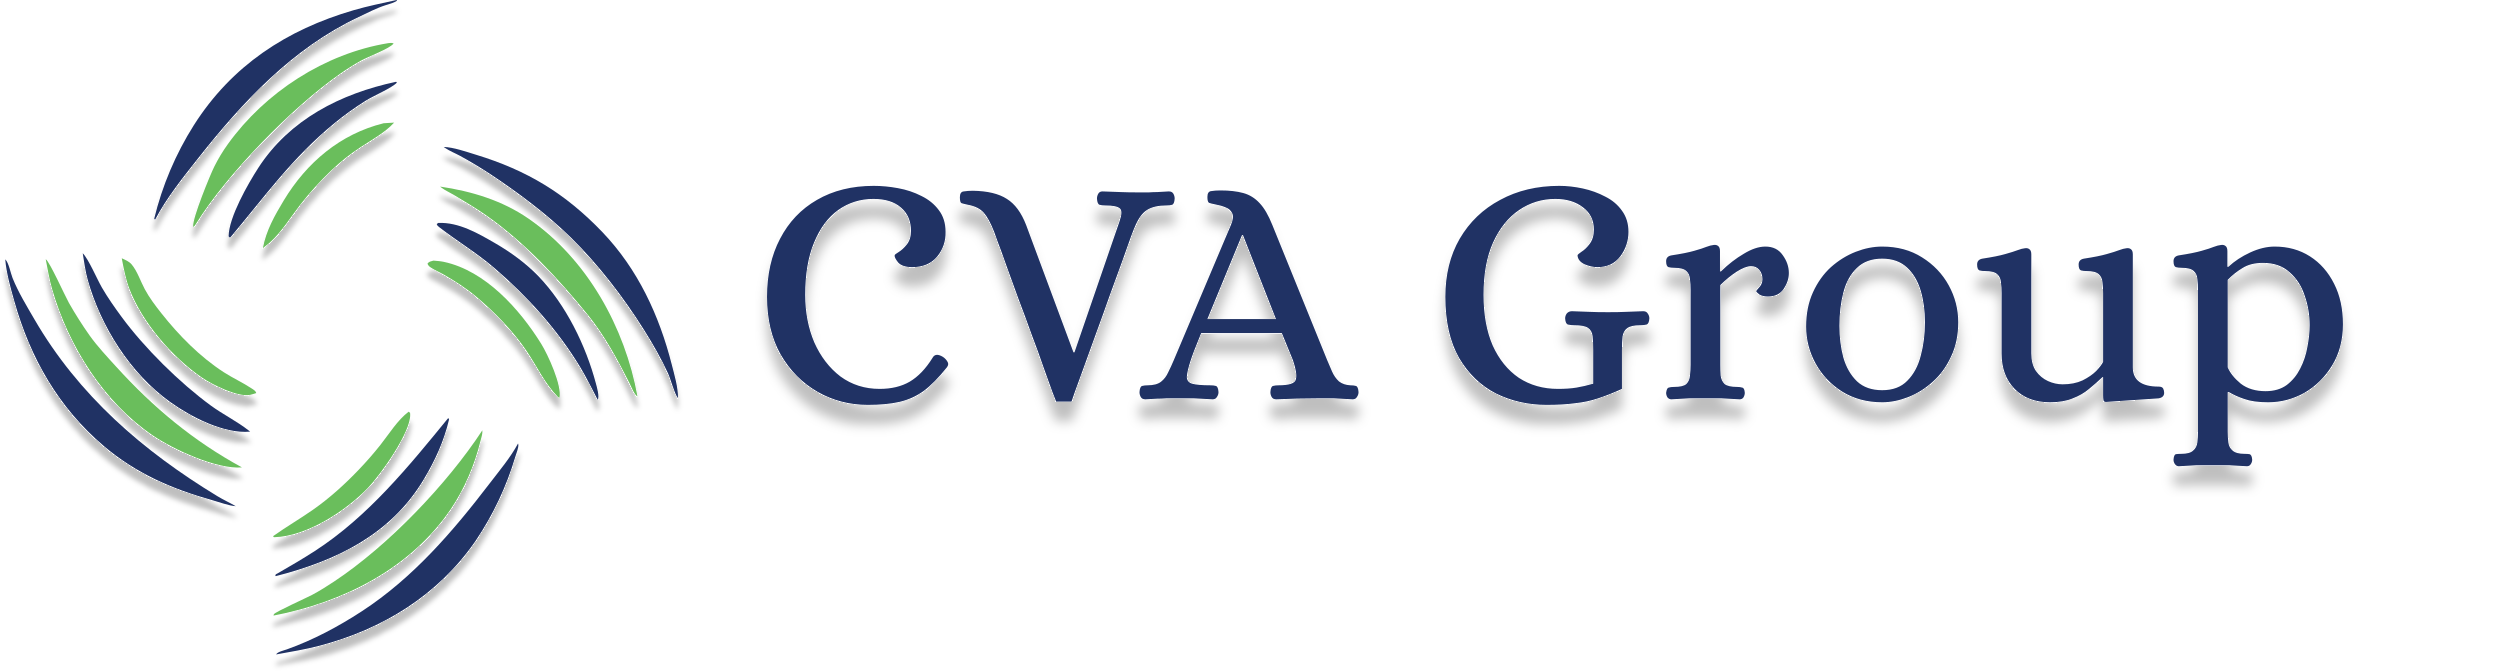
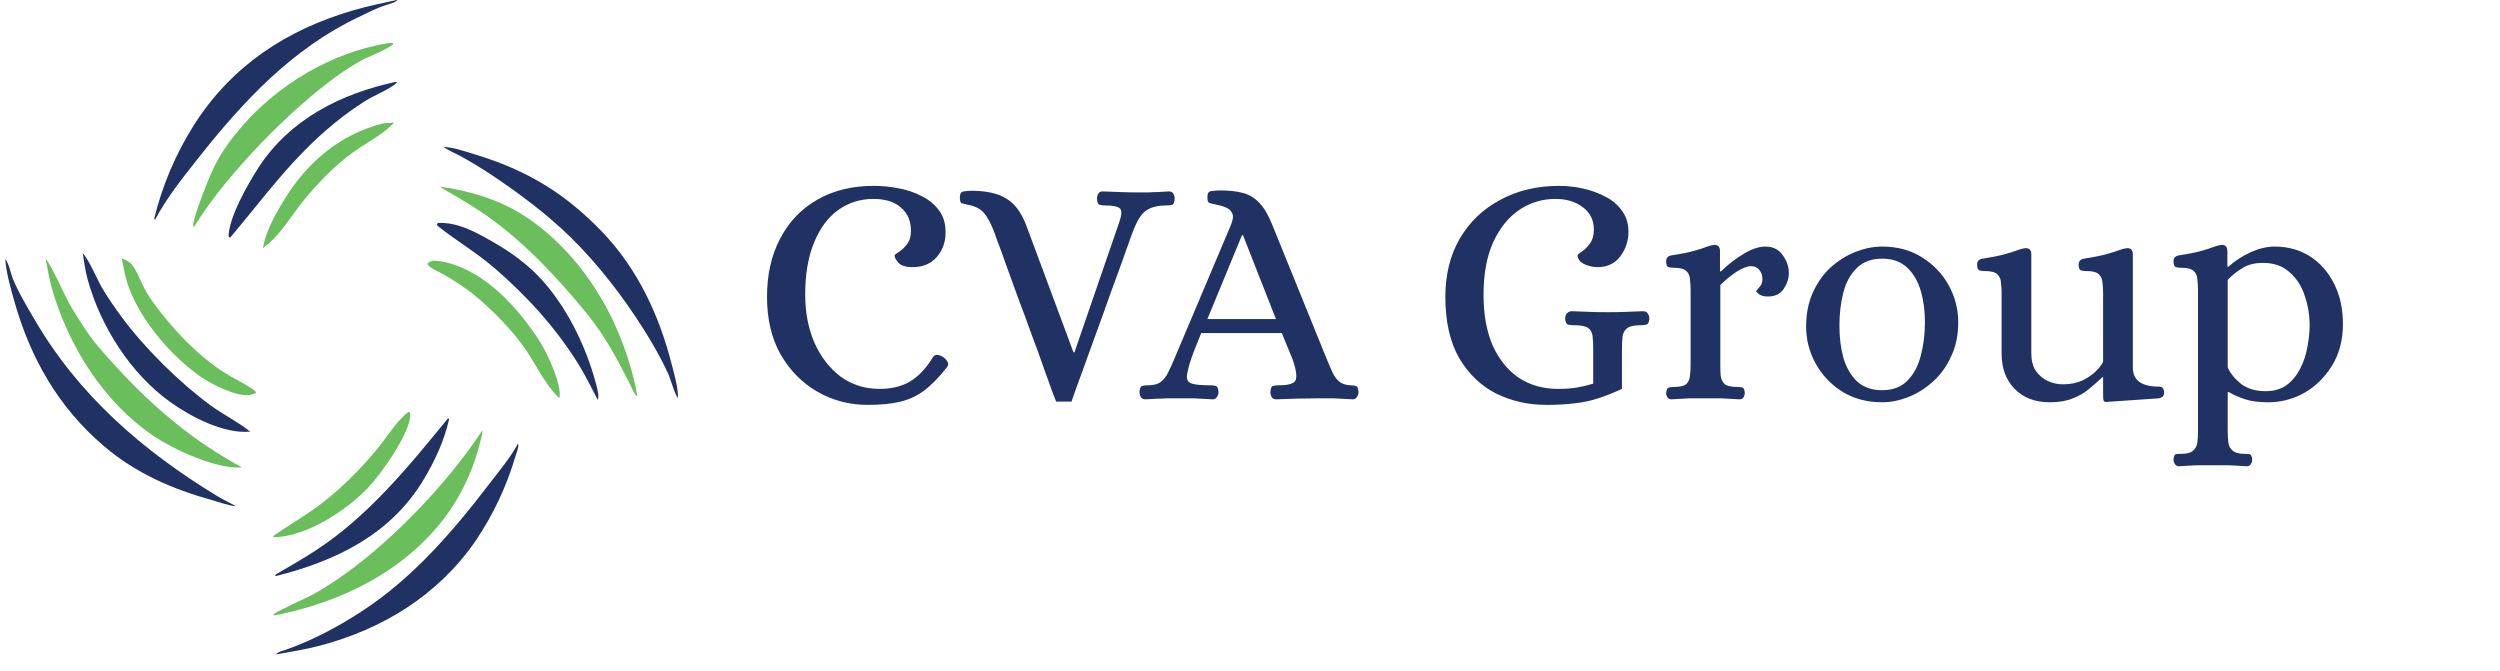
<svg xmlns="http://www.w3.org/2000/svg" width="955" height="256" viewBox="0 0 955 256" fill="none">
-   <g filter="url(#filter0_d_252_28)">
+   <g>
    <path d="M331.529 154.667C324.547 154.667 318.146 153.005 312.327 149.679C306.508 146.354 301.812 141.616 298.237 135.465C294.746 129.314 293 121.957 293 113.395C293 104.916 294.662 97.518 297.988 91.2C301.313 84.799 306.009 79.853 312.078 76.362C318.229 72.787 325.461 71 333.774 71C336.766 71 339.842 71.29 343.001 71.873C346.243 72.455 349.235 73.453 351.978 74.865C354.722 76.196 356.925 77.983 358.587 80.227C360.333 82.472 361.206 85.256 361.206 88.581C361.289 92.156 360.208 95.315 357.964 98.058C355.719 100.717 352.561 102.048 348.487 102.048C345.993 102.048 344.207 101.465 343.125 100.302C342.128 99.055 341.67 98.141 341.754 97.559C341.754 97.31 342.253 96.894 343.25 96.312C344.331 95.648 345.37 94.691 346.367 93.444C347.449 92.114 347.988 90.368 347.988 88.207C347.988 84.466 346.742 81.515 344.248 79.354C341.754 77.11 338.221 75.988 333.649 75.988C328.661 75.988 324.173 77.4 320.182 80.227C316.276 83.054 313.2 87.21 310.955 92.696C308.711 98.099 307.589 104.75 307.589 112.647C307.589 119.296 308.752 125.365 311.08 130.851C313.49 136.254 316.816 140.577 321.055 143.819C325.378 146.977 330.366 148.557 336.018 148.557C340.507 148.557 344.331 147.643 347.49 145.814C350.732 143.903 353.641 140.868 356.218 136.712C356.966 135.299 358.297 135.174 360.208 136.338C360.956 136.836 361.539 137.46 361.954 138.208C362.369 138.873 362.287 139.58 361.704 140.328C358.546 144.318 355.553 147.351 352.727 149.43C349.9 151.425 346.825 152.797 343.5 153.545C340.174 154.293 336.184 154.667 331.529 154.667ZM403.458 153.42C403.458 153.42 403 152.257 402.086 149.929C401.255 147.519 400.132 144.401 398.72 140.577C397.389 136.671 395.852 132.431 394.106 127.859C392.444 123.204 390.74 118.591 388.994 114.018C387.332 109.363 385.793 105.124 384.38 101.3C383.05 97.475 381.928 94.401 381.014 92.073C380.182 89.745 379.767 88.581 379.767 88.581C378.436 85.174 377.107 82.721 375.777 81.225C374.446 79.728 372.451 78.731 369.792 78.232C368.628 77.983 367.797 77.774 367.298 77.609C366.883 77.443 366.674 76.695 366.674 75.364C366.674 73.951 367.173 73.203 368.171 73.12C369.168 72.954 370.331 72.87 371.662 72.87C377.232 72.954 381.554 73.993 384.63 75.988C387.706 77.899 390.157 81.225 391.986 85.963L410.067 134.592H410.441L427.648 84.591C428.562 81.932 428.604 80.268 427.773 79.604C426.941 78.856 425.07 78.481 422.161 78.481C421.33 78.481 420.624 78.398 420.042 78.232C419.459 78.066 419.128 77.276 419.044 75.863C419.044 75.198 419.21 74.575 419.543 73.993C419.876 73.41 420.416 73.12 421.164 73.12C423.824 73.203 426.11 73.285 428.022 73.369C430.017 73.453 432.261 73.494 434.755 73.494C436.417 73.494 437.789 73.494 438.87 73.494C439.951 73.41 441.031 73.369 442.112 73.369C443.275 73.285 444.73 73.203 446.476 73.12C447.308 73.12 447.889 73.41 448.222 73.993C448.555 74.575 448.72 75.198 448.72 75.863C448.637 77.276 448.305 78.066 447.723 78.232C447.224 78.398 446.517 78.481 445.603 78.481C442.445 78.481 439.951 79.064 438.122 80.227C436.293 81.39 434.714 83.635 433.384 86.96C433.384 86.877 432.926 88.041 432.012 90.452C431.18 92.78 430.058 95.938 428.645 99.928C427.233 103.835 425.653 108.158 423.907 112.896C422.245 117.634 420.54 122.372 418.795 127.111C417.049 131.849 415.469 136.213 414.057 140.203C412.644 144.193 411.479 147.394 410.565 149.804C409.734 152.214 409.318 153.42 409.318 153.42H403.458ZM437.535 152.547C436.703 152.547 436.121 152.257 435.789 151.675C435.456 151.092 435.291 150.469 435.291 149.804C435.373 148.392 435.706 147.601 436.288 147.435C436.869 147.269 437.576 147.186 438.408 147.186C440.652 147.186 442.355 146.728 443.52 145.814C444.683 144.9 445.597 143.694 446.263 142.198C447.012 140.702 447.717 139.164 448.383 137.585L470.204 85.963C471.034 83.968 471.201 82.472 470.703 81.474C470.204 80.393 469.372 79.645 468.209 79.23C467.044 78.731 465.756 78.357 464.343 78.107C463.097 77.858 462.265 77.65 461.85 77.484C461.433 77.234 461.226 76.486 461.226 75.239C461.226 73.827 461.725 73.079 462.722 72.995C463.72 72.829 464.883 72.746 466.214 72.746C469.622 72.746 472.53 73.079 474.942 73.743C477.352 74.408 479.431 75.697 481.177 77.609C482.922 79.438 484.543 82.222 486.04 85.963L506.987 137.585C507.568 138.997 508.192 140.452 508.858 141.949C509.522 143.445 510.395 144.692 511.476 145.689C512.64 146.603 514.095 147.102 515.84 147.186C516.754 147.186 517.461 147.269 517.96 147.435C518.541 147.601 518.874 148.392 518.958 149.804C518.958 150.469 518.749 151.092 518.334 151.675C518.001 152.257 517.461 152.547 516.713 152.547C514.052 152.382 511.726 152.257 509.731 152.173C507.736 152.173 505.491 152.173 502.997 152.173C498.092 152.173 492.939 152.298 487.536 152.547C486.704 152.547 486.122 152.257 485.79 151.675C485.457 151.092 485.291 150.469 485.291 149.804C485.374 148.392 485.707 147.601 486.289 147.435C486.87 147.269 487.577 147.186 488.409 147.186C492.481 147.186 494.684 146.438 495.017 144.941C495.432 143.445 495.058 140.992 493.895 137.585L489.656 127.235H458.857C457.61 130.394 456.695 132.681 456.114 134.093C455.615 135.506 455.282 136.421 455.116 136.836C455.033 137.252 454.949 137.501 454.867 137.585C453.952 140.411 453.453 142.531 453.371 143.944C453.371 145.274 454.035 146.147 455.366 146.562C456.778 146.977 459.106 147.186 462.348 147.186C463.262 147.186 463.969 147.269 464.468 147.435C465.049 147.601 465.382 148.392 465.466 149.804C465.466 150.469 465.257 151.092 464.842 151.675C464.509 152.257 463.969 152.547 463.221 152.547C460.56 152.382 458.234 152.257 456.239 152.173C454.326 152.173 452.124 152.173 449.63 152.173C447.966 152.173 446.554 152.173 445.391 152.173C444.309 152.257 443.187 152.298 442.024 152.298C440.859 152.382 439.363 152.464 437.535 152.547ZM461.226 121.874H487.411L474.817 89.828H474.443L461.226 121.874ZM590.776 154.667C583.794 154.667 577.351 153.212 571.449 150.303C565.63 147.31 560.933 142.78 557.359 136.712C553.868 130.561 552.122 122.788 552.122 113.395C552.122 104.916 553.95 97.518 557.609 91.2C561.349 84.799 566.503 79.853 573.07 76.362C579.636 72.787 587.16 71 595.639 71C598.548 71 601.541 71.333 604.617 71.998C607.692 72.662 610.56 73.702 613.221 75.115C615.88 76.445 618 78.232 619.58 80.476C621.242 82.721 622.074 85.423 622.074 88.581C622.074 91.989 621.034 95.106 618.956 97.933C616.878 100.676 613.969 102.048 610.228 102.048C608.648 102.048 606.986 101.674 605.24 100.926C603.577 100.094 602.704 98.972 602.622 97.559C602.622 97.31 603.121 96.852 604.118 96.187C605.198 95.523 606.238 94.525 607.236 93.195C608.315 91.782 608.856 89.953 608.856 87.709C608.856 84.133 607.485 81.308 604.742 79.23C601.998 77.069 598.465 75.988 594.143 75.988C589.072 75.988 584.458 77.4 580.302 80.227C576.145 83.054 572.821 87.21 570.327 92.696C567.916 98.099 566.711 104.75 566.711 112.647C566.711 120.128 567.874 126.571 570.203 131.974C572.613 137.294 575.938 141.409 580.178 144.318C584.499 147.145 589.487 148.557 595.141 148.557C597.884 148.557 600.253 148.392 602.248 148.059C604.243 147.726 606.363 147.227 608.607 146.562V133.844C608.607 131.516 608.523 129.688 608.358 128.358C608.19 126.945 607.61 125.905 606.612 125.24C605.615 124.576 603.869 124.243 601.375 124.243C600.543 124.243 599.754 124.159 599.006 123.993C598.34 123.828 597.966 123.037 597.884 121.624C597.884 120.96 598.091 120.336 598.507 119.754C599.006 119.171 599.67 118.881 600.502 118.881C603.162 118.965 605.406 119.047 607.236 119.13C609.063 119.214 611.391 119.255 614.218 119.255C617.043 119.255 619.33 119.214 621.076 119.13C622.904 119.047 625.107 118.965 627.685 118.881C628.515 118.881 629.097 119.171 629.43 119.754C629.846 120.336 630.054 120.96 630.054 121.624C629.97 123.037 629.596 123.828 628.932 123.993C628.266 124.159 627.476 124.243 626.562 124.243C624.234 124.243 622.572 124.617 621.575 125.365C620.659 126.029 620.079 127.07 619.829 128.482C619.662 129.895 619.58 131.683 619.58 133.844V148.557C616.338 150.054 613.303 151.259 610.477 152.173C607.734 153.087 604.783 153.711 601.624 154.044C598.548 154.459 594.932 154.667 590.776 154.667ZM638.455 152.547C637.873 152.547 637.374 152.298 636.959 151.799C636.626 151.217 636.46 150.636 636.46 150.054C636.626 148.807 636.959 148.142 637.457 148.059C637.956 147.893 638.621 147.809 639.453 147.809C641.781 147.809 643.359 147.435 644.191 146.687C645.022 145.855 645.479 144.776 645.562 143.445C645.728 142.114 645.812 140.743 645.812 139.33V110.776C645.812 109.28 645.728 107.908 645.562 106.661C645.479 105.331 645.022 104.292 644.191 103.544C643.359 102.712 641.781 102.297 639.453 102.297C638.704 102.297 637.997 102.214 637.333 102.048C636.75 101.798 636.46 101.05 636.46 99.803C636.46 98.556 637.124 97.808 638.455 97.559C642.279 96.977 645.188 96.396 647.183 95.813C649.262 95.231 650.799 94.732 651.797 94.317C652.878 93.902 653.833 93.653 654.665 93.569C655.329 93.485 655.871 93.61 656.286 93.943C656.784 94.276 657.034 94.941 657.034 95.938V103.669H657.408C660.235 100.926 663.144 98.681 666.136 96.936C669.129 95.106 671.872 94.192 674.366 94.192C677.275 94.192 679.478 95.273 680.974 97.434C682.554 99.595 683.343 101.882 683.343 104.292C683.343 106.371 682.679 108.407 681.348 110.402C680.018 112.314 678.023 113.27 675.363 113.27C674.033 113.27 672.953 113.021 672.121 112.522C671.373 111.939 670.958 111.524 670.874 111.275C670.874 111.109 671.249 110.61 671.997 109.779C672.828 108.947 673.244 107.908 673.244 106.661C673.244 105.165 672.828 103.959 671.997 103.045C671.249 102.131 670.21 101.674 668.879 101.674C667.467 101.674 665.637 102.381 663.393 103.793C661.232 105.206 659.154 106.911 657.159 108.906V139.33C657.159 140.743 657.2 142.114 657.283 143.445C657.449 144.776 657.948 145.855 658.779 146.687C659.693 147.435 661.314 147.809 663.642 147.809C664.391 147.809 665.014 147.893 665.513 148.059C666.095 148.142 666.427 148.807 666.51 150.054C666.51 150.636 666.345 151.217 666.012 151.799C665.679 152.298 665.18 152.547 664.515 152.547C662.105 152.382 659.861 152.257 657.782 152.173C655.787 152.173 653.667 152.173 651.423 152.173C649.178 152.173 647.059 152.173 645.064 152.173C643.069 152.257 640.865 152.382 638.455 152.547ZM718.993 153.67C713.174 153.67 708.061 152.298 703.656 149.555C699.333 146.812 695.967 143.237 693.556 138.831C691.145 134.426 689.94 129.729 689.94 124.741C689.94 119.837 690.813 115.473 692.559 111.649C694.304 107.825 696.59 104.625 699.417 102.048C702.326 99.47 705.484 97.518 708.893 96.187C712.301 94.857 715.668 94.192 718.993 94.192C724.811 94.192 729.882 95.564 734.205 98.307C738.611 101.05 742.018 104.625 744.43 109.03C746.84 113.436 748.046 118.133 748.046 123.121C748.046 128.025 747.131 132.389 745.303 136.213C743.557 140.037 741.229 143.237 738.32 145.814C735.493 148.392 732.376 150.344 728.968 151.675C725.559 153.005 722.235 153.67 718.993 153.67ZM718.993 149.056C723.065 149.056 726.266 147.85 728.594 145.44C731.004 143.03 732.709 139.87 733.707 135.964C734.786 131.974 735.328 127.693 735.328 123.121C735.328 118.715 734.786 114.683 733.707 111.026C732.626 107.368 730.88 104.417 728.47 102.173C726.058 99.928 722.9 98.806 718.993 98.806C714.919 98.806 711.678 100.012 709.267 102.422C706.856 104.75 705.153 107.867 704.155 111.774C703.158 115.598 702.659 119.837 702.659 124.492C702.659 128.815 703.158 132.846 704.155 136.587C705.235 140.328 706.98 143.361 709.392 145.689C711.802 147.934 715.003 149.056 718.993 149.056ZM783.065 153.67C777.413 153.67 772.924 151.965 769.598 148.557C766.273 145.15 764.611 140.661 764.611 135.091V112.023C764.611 110.527 764.527 109.155 764.361 107.908C764.278 106.578 763.821 105.539 762.99 104.791C762.158 103.959 760.58 103.544 758.252 103.544C757.503 103.544 756.796 103.461 756.132 103.295C755.549 103.045 755.259 102.297 755.259 101.05C755.259 99.803 755.924 99.055 757.254 98.806C761.078 98.224 763.987 97.643 765.982 97.06C768.061 96.478 769.639 95.979 770.721 95.564C771.802 95.149 772.757 94.899 773.588 94.816C774.253 94.732 774.794 94.857 775.209 95.19C775.708 95.523 775.958 96.187 775.958 97.185V134.966C775.958 137.709 776.54 139.954 777.703 141.699C778.95 143.445 780.487 144.733 782.317 145.565C784.146 146.396 786.016 146.812 787.928 146.812C790.837 146.812 793.373 146.313 795.534 145.315C797.695 144.234 799.44 143.03 800.771 141.699C802.101 140.287 802.974 139.122 803.389 138.208V112.023C803.389 110.527 803.306 109.155 803.14 107.908C803.056 106.578 802.6 105.539 801.768 104.791C800.937 103.959 799.358 103.544 797.03 103.544C796.282 103.544 795.575 103.461 794.91 103.295C794.328 103.045 794.038 102.297 794.038 101.05C794.038 99.803 794.702 99.055 796.033 98.806C799.857 98.224 802.766 97.643 804.761 97.06C806.84 96.478 808.418 95.979 809.499 95.564C810.58 95.149 811.535 94.899 812.367 94.816C813.032 94.732 813.573 94.857 813.988 95.19C814.487 95.523 814.736 96.187 814.736 97.185V140.328C814.736 145.232 818.019 147.684 824.587 147.684C825.501 147.684 826.083 147.934 826.332 148.433C826.582 148.931 826.706 149.471 826.706 150.054C826.706 151.217 825.999 151.924 824.587 152.173L804.512 153.545C803.929 153.545 803.598 153.296 803.514 152.797C803.43 152.298 803.389 151.716 803.389 151.051V144.068H803.14C801.56 145.565 799.857 147.061 798.028 148.557C796.282 150.054 794.203 151.259 791.793 152.173C789.465 153.171 786.556 153.67 783.065 153.67ZM832.281 178.109C831.698 178.109 831.2 177.818 830.785 177.236C830.452 176.737 830.286 176.197 830.286 175.615C830.368 174.368 830.66 173.661 831.159 173.495C831.739 173.412 832.406 173.371 833.154 173.371C835.398 173.371 836.935 172.956 837.767 172.124C838.681 171.376 839.221 170.337 839.388 169.007C839.554 167.676 839.638 166.304 839.638 164.892V110.776C839.638 109.28 839.554 107.908 839.388 106.661C839.305 105.331 838.847 104.292 838.017 103.544C837.185 102.712 835.605 102.297 833.278 102.297C832.53 102.297 831.823 102.214 831.159 102.048C830.576 101.798 830.286 101.05 830.286 99.803C830.286 98.556 830.95 97.808 832.281 97.559C836.104 96.977 839.014 96.396 841.009 95.813C843.086 95.231 844.625 94.732 845.623 94.317C846.702 93.902 847.659 93.653 848.491 93.569C849.155 93.485 849.695 93.61 850.112 93.943C850.61 94.276 850.86 94.941 850.86 95.938V101.923H851.234C853.56 99.762 856.346 97.933 859.588 96.437C862.83 94.941 865.947 94.192 868.94 94.192C874.009 94.192 878.498 95.439 882.406 97.933C886.313 100.427 889.389 103.918 891.633 108.407C893.878 112.812 895 117.967 895 123.869C895 129.854 893.628 135.091 890.885 139.58C888.142 144.068 884.608 147.56 880.287 150.054C875.964 152.464 871.35 153.67 866.446 153.67C862.705 153.67 859.67 153.254 857.344 152.423C855.099 151.675 853.145 150.802 851.483 149.804H850.984V164.892C850.984 166.304 851.066 167.676 851.234 169.007C851.399 170.337 851.939 171.376 852.855 172.124C853.769 172.956 855.306 173.371 857.468 173.371C858.216 173.371 858.84 173.412 859.339 173.495C859.92 173.661 860.252 174.368 860.336 175.615C860.336 176.197 860.169 176.737 859.837 177.236C859.504 177.818 859.006 178.109 858.341 178.109C855.929 177.943 853.685 177.818 851.608 177.735C849.613 177.735 847.493 177.735 845.249 177.735C843.004 177.735 840.884 177.735 838.889 177.735C836.894 177.818 834.691 177.943 832.281 178.109ZM865.448 149.43C868.69 149.43 871.391 148.641 873.553 147.061C875.714 145.399 877.419 143.32 878.666 140.827C879.995 138.249 880.91 135.506 881.409 132.597C881.99 129.604 882.282 126.82 882.282 124.243C882.282 120.336 881.658 116.596 880.411 113.021C879.246 109.363 877.335 106.371 874.676 104.043C872.098 101.633 868.69 100.427 864.451 100.427C861.291 100.427 858.673 101.091 856.595 102.422C854.517 103.669 852.646 105.165 850.984 106.911V140.328C851.898 142.489 853.56 144.567 855.972 146.562C858.466 148.474 861.624 149.43 865.448 149.43Z" fill="#203264" />
  </g>
-   <g filter="url(#filter1_d_252_28)">
+   <g>
    <path d="M169.493 56.136C173.238 56.239 178.123 57.978 181.745 59.082C201.268 65.036 215.894 73.829 230.082 88.635C243.657 102.803 251.84 120.506 256.634 139.332C257.637 143.272 259.067 148.032 258.997 152.088C257.807 150.869 256.158 144.728 255.188 142.62C252.576 136.946 249.323 131.277 246.003 125.991C238.178 113.535 228.573 101.031 218.06 90.718C208.891 81.723 197.795 73.462 187.101 66.376C183.409 63.956 179.627 61.679 175.76 59.55C173.896 58.53 171.808 57.721 170.055 56.529C169.866 56.4 169.681 56.267 169.493 56.136Z" fill="#203264" />
    <path d="M2 99.059C3.331 100.304 4.078 104.405 4.804 106.214C6.971 111.621 10.207 116.909 13.124 121.937C29.988 151.003 54.607 172.263 83.038 189.537C85.334 190.932 87.762 192.021 90.075 193.376C87.24 193.145 83.948 191.862 81.152 191.089C65.83 186.85 51.941 180.824 39.699 170.42C22.376 155.698 11.613 136.823 5.484 115.123C4.03 109.975 2.437 104.394 2 99.059Z" fill="#203264" />
    <path d="M197.891 169.423C197.923 169.523 197.968 169.619 197.985 169.722C198.185 170.904 197.246 173.173 196.878 174.401C193.472 185.91 188.312 196.823 181.579 206.754C167.296 227.393 146.125 240.358 122.128 246.657C116.671 248.089 111.027 248.974 105.483 250C105.947 249.012 108.481 248.453 109.548 248.073C119.669 244.471 129.182 239.383 138.179 233.531C157.717 220.821 173.08 202.945 187.11 184.584C190.81 179.744 194.997 174.791 197.891 169.423Z" fill="#203264" />
    <path d="M151.499 0L151.654 0.277C150.508 0.996 149.345 1.357 148.057 1.755L147.466 1.933C143.886 3.037 140.432 4.898 137.047 6.5C111.681 18.499 92.779 38.811 75.654 60.5C69.79 67.928 63.653 75.55 59.227 83.951L58.901 83.538C61.979 70.884 67.096 58.817 74.053 47.814C88.552 25.025 109.463 11.37 135.08 3.898C140.469 2.327 146.022 1.214 151.499 0Z" fill="#203264" />
    <path d="M168.12 71.274C180.121 73.038 191.811 76.56 201.914 83.524C224.271 98.933 238.742 125.078 243.53 151.486C242.262 150.739 241.074 147.539 240.409 146.24C235.778 137.185 231.012 128.224 224.572 120.293C213.421 106.564 200.546 92.712 186.057 82.485C181.979 79.607 177.624 77.042 173.356 74.453C171.808 73.514 169.993 72.732 168.571 71.634C168.418 71.517 168.27 71.394 168.12 71.274Z" fill="#6ABE5C" />
    <path d="M184.263 164.373C184.394 165.693 183.86 167.16 183.545 168.459C181.346 177.53 177.408 186.812 172.166 194.528C156.738 217.241 130.82 230.196 104.475 235.149C104.532 234.968 104.542 234.766 104.647 234.608C105.246 233.709 117.243 228.296 119.175 227.27C122.095 225.721 124.944 223.917 127.7 222.091C148.118 208.565 170.806 184.957 184.263 164.373Z" fill="#6ABE5C" />
    <path d="M17.461 98.997C18.995 100.026 24.783 112.954 26.33 115.707C28.757 119.984 31.394 124.139 34.231 128.155C37.238 132.353 40.908 136.27 44.385 140.083C58.63 155.708 73.81 168.427 92.43 178.547C82.765 179.36 66.321 171.725 58.445 166.388C39.579 153.606 26.126 132.082 19.89 110.398C18.821 106.678 18.186 102.799 17.461 98.997Z" fill="#6ABE5C" />
    <path d="M148.29 16.487C149.097 16.407 149.605 16.272 150.371 16.607C148.861 18.598 140.558 21.679 137.823 23.194C135.114 24.724 132.482 26.387 129.937 28.177C111.527 41.019 86.645 66.545 74.836 85.541C74.544 86.06 74.305 86.352 73.84 86.723C73.821 86.621 73.79 86.52 73.781 86.416C73.531 83.321 80.195 66.967 81.871 63.621C83.364 60.632 85.093 57.767 87.042 55.054C101.236 35.266 124.13 20.429 148.29 16.487Z" fill="#6ABE5C" />
    <path d="M31.6 96.737C33.828 98.934 37.075 106.656 38.92 109.839C41.168 113.718 43.822 117.487 46.479 121.095C55.227 132.975 68.634 146.221 80.539 154.926C85.191 158.327 90.587 160.948 95.076 164.511L95.537 164.883C85.497 165.832 72.845 159.178 64.958 153.523C49.821 142.669 38.498 124.747 33.504 106.869C32.585 103.583 32.148 100.103 31.6 96.737Z" fill="#203264" />
    <path d="M167.392 85.171C175.232 84.784 182.781 89.224 189.348 93.029C195.105 96.364 200.974 100.635 205.611 105.442C216.162 116.38 223.805 132.024 227.667 146.595C228.054 148.057 229.066 151.491 228.345 152.751C226.12 148.6 224.117 144.361 221.683 140.32C213.055 125.999 201.44 113.182 188.782 102.317C181.999 96.495 174.657 92.166 167.732 86.739C167.274 86.379 167.018 86.159 166.83 85.587L167.392 85.171Z" fill="#203264" />
    <path d="M171.244 159.675L171.537 160.221C169.629 168.499 166.176 175.966 161.82 183.224C149.17 204.303 128.279 214.283 105.336 220.078L105.183 219.947C105.22 219.275 105.523 219.333 106.059 219.024C110.904 216.228 115.57 213.525 120.281 210.477C140.579 197.344 156.105 178.216 171.244 159.675Z" fill="#203264" />
    <path d="M151.188 31.264L151.418 31.294L151.594 31.569C149.774 33.574 142.646 36.618 139.803 38.403C135.671 40.996 131.608 43.899 127.831 46.991C111.549 60.319 101.25 74.967 87.976 90.712L87.649 90.692L87.312 90.27C87.46 82.87 94.763 70.202 98.623 64.201C110.558 45.649 130.156 35.774 151.188 31.264Z" fill="#203264" />
    <path d="M165.563 99.553C166.892 99.663 168.248 99.754 169.554 100.034C185.458 103.432 198.514 118.113 206.735 131.329C209.277 135.416 214.793 147.384 213.695 152.022L213.136 151.643C208.05 146.463 205.166 140.011 201.146 134.052C196.042 126.487 188.778 119.073 181.8 113.226C177.936 109.987 173.795 107.356 169.44 104.843C167.853 103.927 166.071 103.222 164.566 102.197C163.855 101.714 163.643 101.473 163.288 100.722C163.906 99.855 164.565 99.859 165.563 99.553Z" fill="#6ABE5C" />
    <path d="M46.513 98.659C47.834 99.26 49.326 99.87 50.286 101.01C52.407 103.529 53.712 107.479 55.286 110.429C57.029 113.696 59.314 116.72 61.606 119.618C68.322 128.111 76.36 136.285 85.469 142.182C88.924 144.418 92.73 146.122 96.133 148.389C96.823 148.849 97.718 149.321 97.876 150.153C97.116 150.407 96.345 150.668 95.56 150.833C90.853 151.82 81.014 146.894 77.167 144.253C65.798 136.446 54.332 123.208 49.398 110.285C47.968 106.541 47.255 102.585 46.513 98.659Z" fill="#6ABE5C" />
    <path d="M156.099 157.266L156.646 157.696C156.66 157.893 156.68 158.09 156.69 158.288C157.018 165.052 145.339 181.398 140.583 186.343C132.131 195.13 117.186 204.928 104.779 205.212L104.448 205.121L104.391 204.762C109.354 201.233 114.601 198.194 119.569 194.714C125.914 190.27 131.757 184.975 137.098 179.377C139.973 176.379 142.706 173.248 145.289 169.994C148.64 165.753 151.806 160.538 156.099 157.266Z" fill="#6ABE5C" />
    <path d="M146.564 47.077L150.558 46.838C146.876 50.807 142.147 53.31 137.667 56.269C133.722 58.845 130.026 61.782 126.624 65.043C122.271 69.178 118.238 73.637 114.558 78.383C110.792 83.266 107.683 88.459 103.082 92.649L100.414 94.789C101.663 88.091 104.916 82.343 108.398 76.572C117.127 62.104 129.991 51.175 146.564 47.077Z" fill="#6ABE5C" />
  </g>
-   <defs>
-     <filter id="filter0_d_252_28" x="288.599" y="71" width="610.802" height="118.844" filterUnits="userSpaceOnUse" color-interpolation-filters="sRGB">
-       <feFlood flood-opacity="0" result="BackgroundImageFix" />
-       <feColorMatrix in="SourceAlpha" type="matrix" values="0 0 0 0 0 0 0 0 0 0 0 0 0 0 0 0 0 0 127 0" result="hardAlpha" />
-       <feOffset dy="7.335" />
-       <feGaussianBlur stdDeviation="2.2" />
-       <feComposite in2="hardAlpha" operator="out" />
-       <feColorMatrix type="matrix" values="0 0 0 0 0 0 0 0 0 0 0 0 0 0 0 0 0 0 0.25 0" />
-       <feBlend mode="normal" in2="BackgroundImageFix" result="effect1_dropShadow_252_28" />
-       <feBlend mode="normal" in="SourceGraphic" in2="effect1_dropShadow_252_28" result="shape" />
-     </filter>
-     <filter id="filter1_d_252_28" x="0" y="0" width="261" height="256" filterUnits="userSpaceOnUse" color-interpolation-filters="sRGB">
-       <feFlood flood-opacity="0" result="BackgroundImageFix" />
-       <feColorMatrix in="SourceAlpha" type="matrix" values="0 0 0 0 0 0 0 0 0 0 0 0 0 0 0 0 0 0 127 0" result="hardAlpha" />
-       <feOffset dy="4" />
-       <feGaussianBlur stdDeviation="1" />
-       <feComposite in2="hardAlpha" operator="out" />
-       <feColorMatrix type="matrix" values="0 0 0 0 0 0 0 0 0 0 0 0 0 0 0 0 0 0 0.25 0" />
-       <feBlend mode="normal" in2="BackgroundImageFix" result="effect1_dropShadow_252_28" />
-       <feBlend mode="normal" in="SourceGraphic" in2="effect1_dropShadow_252_28" result="shape" />
-     </filter>
-   </defs>
</svg>
